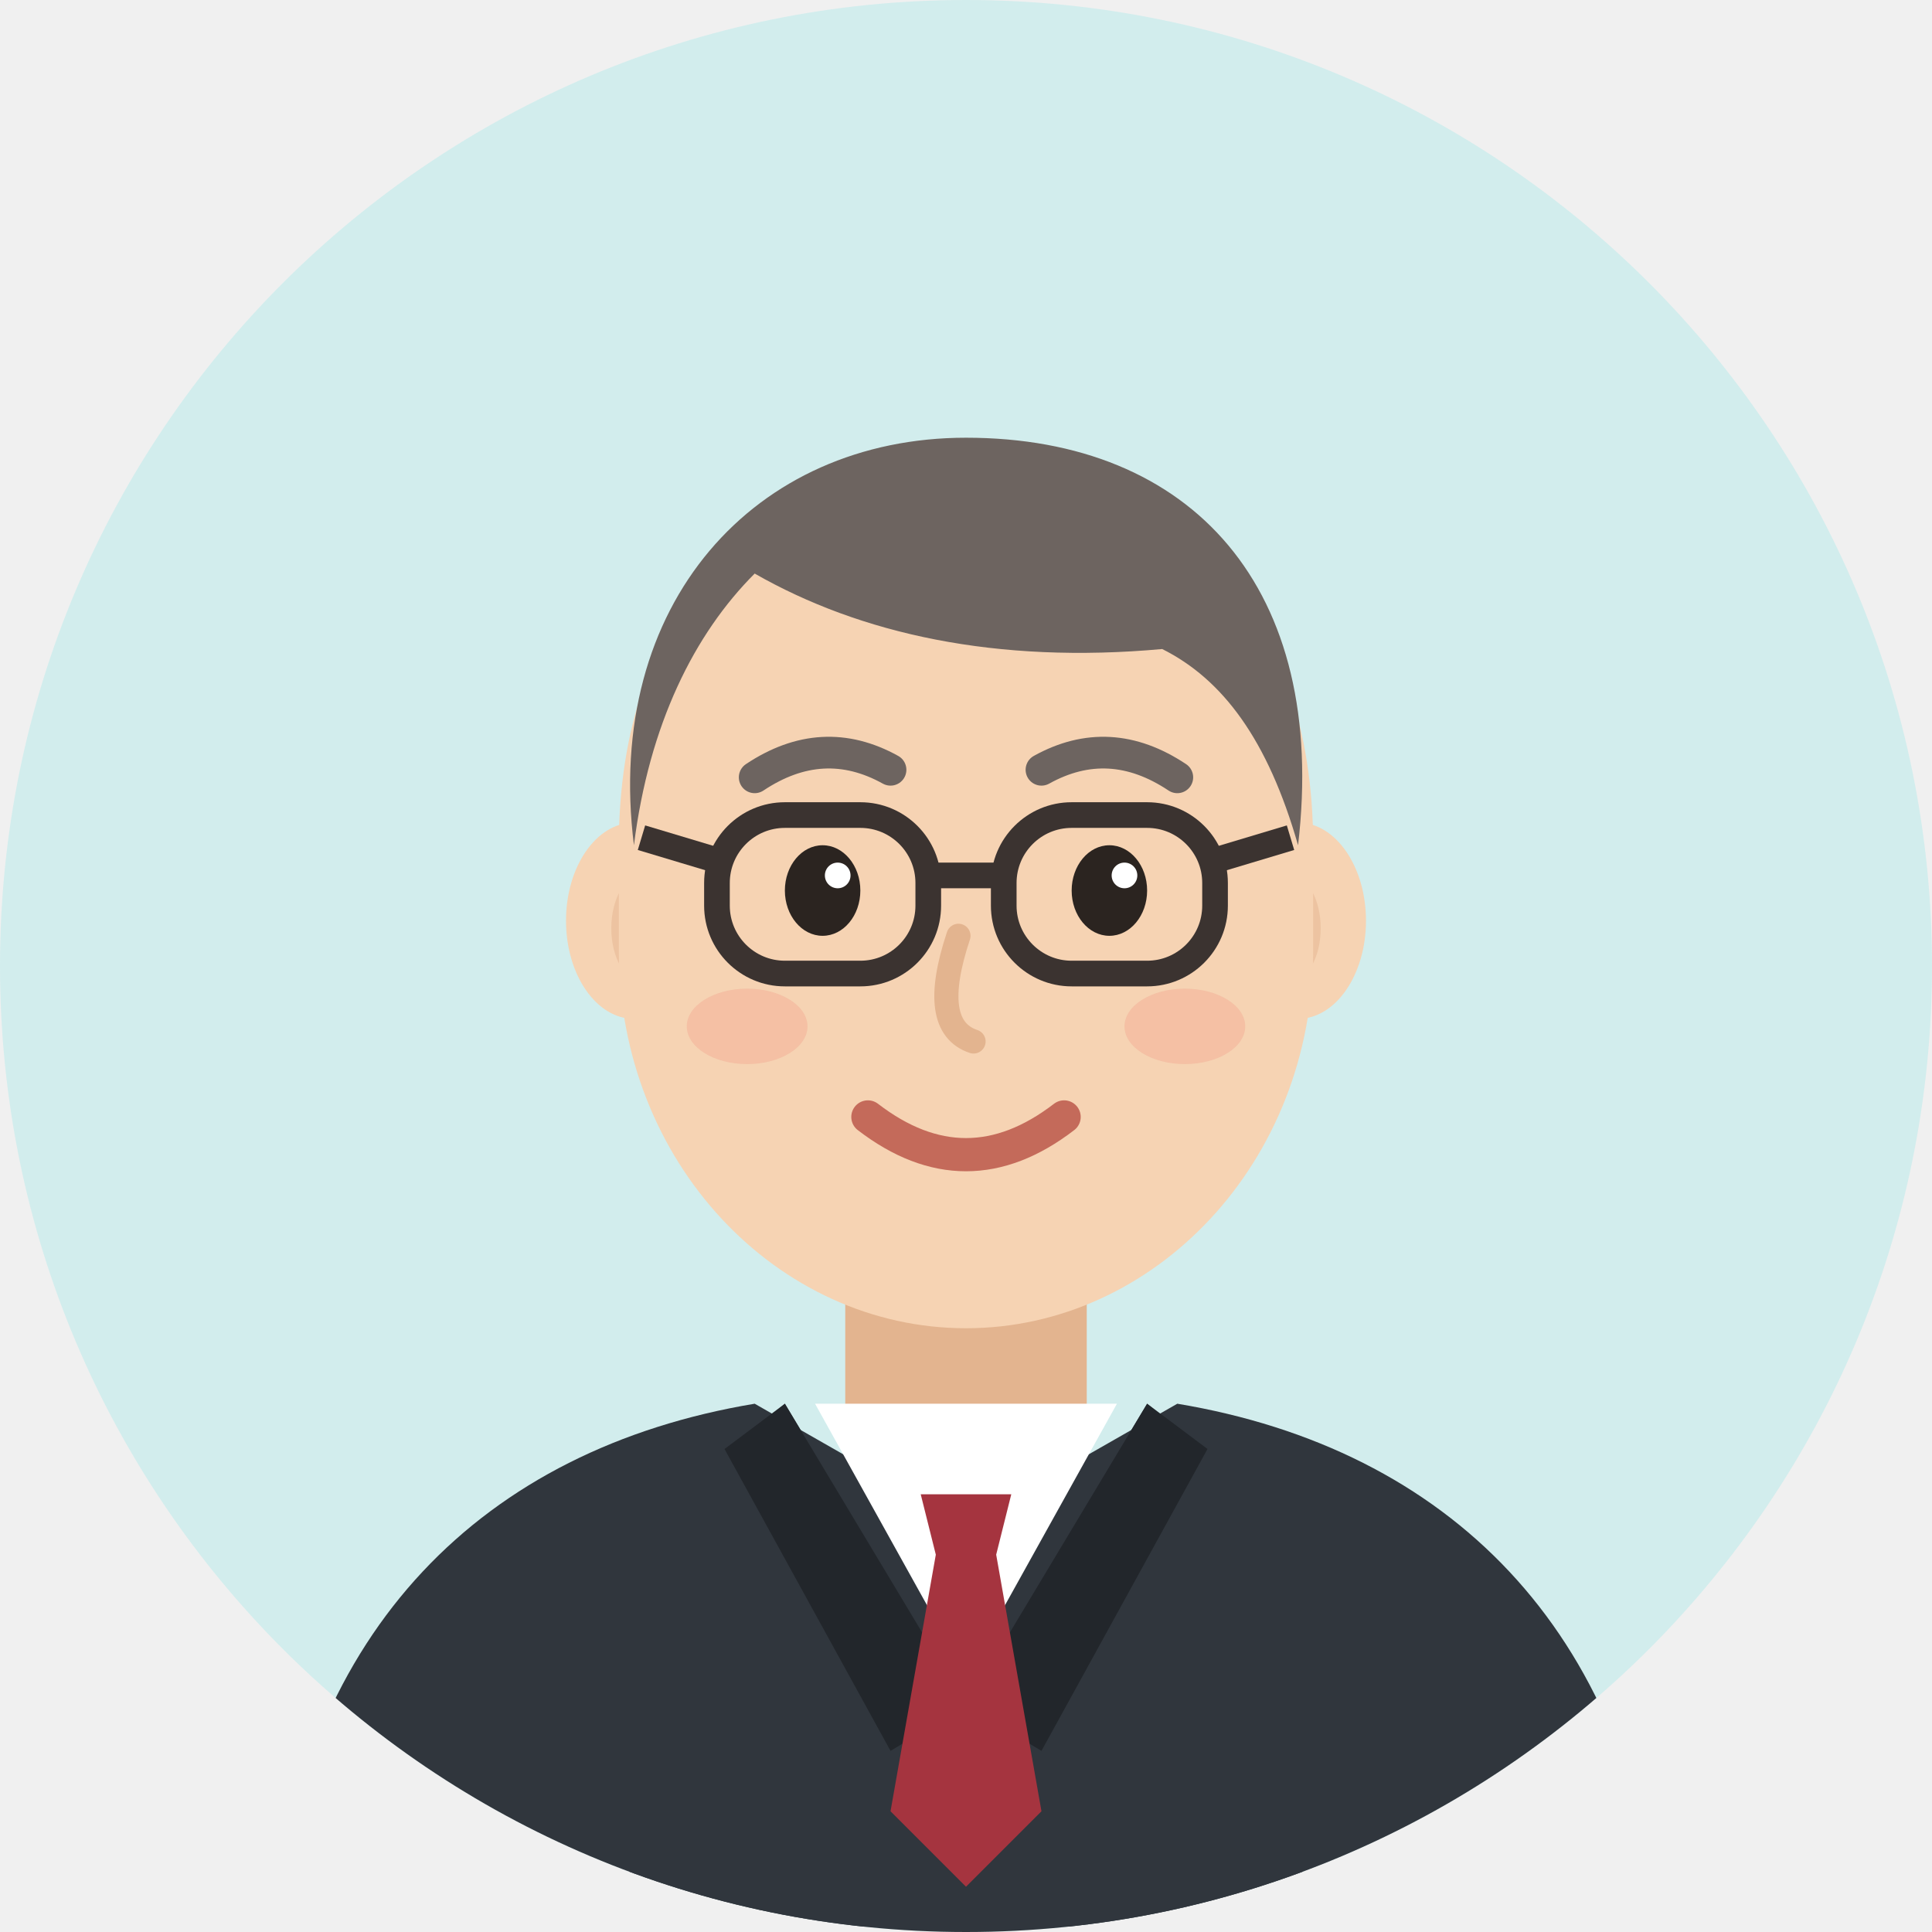
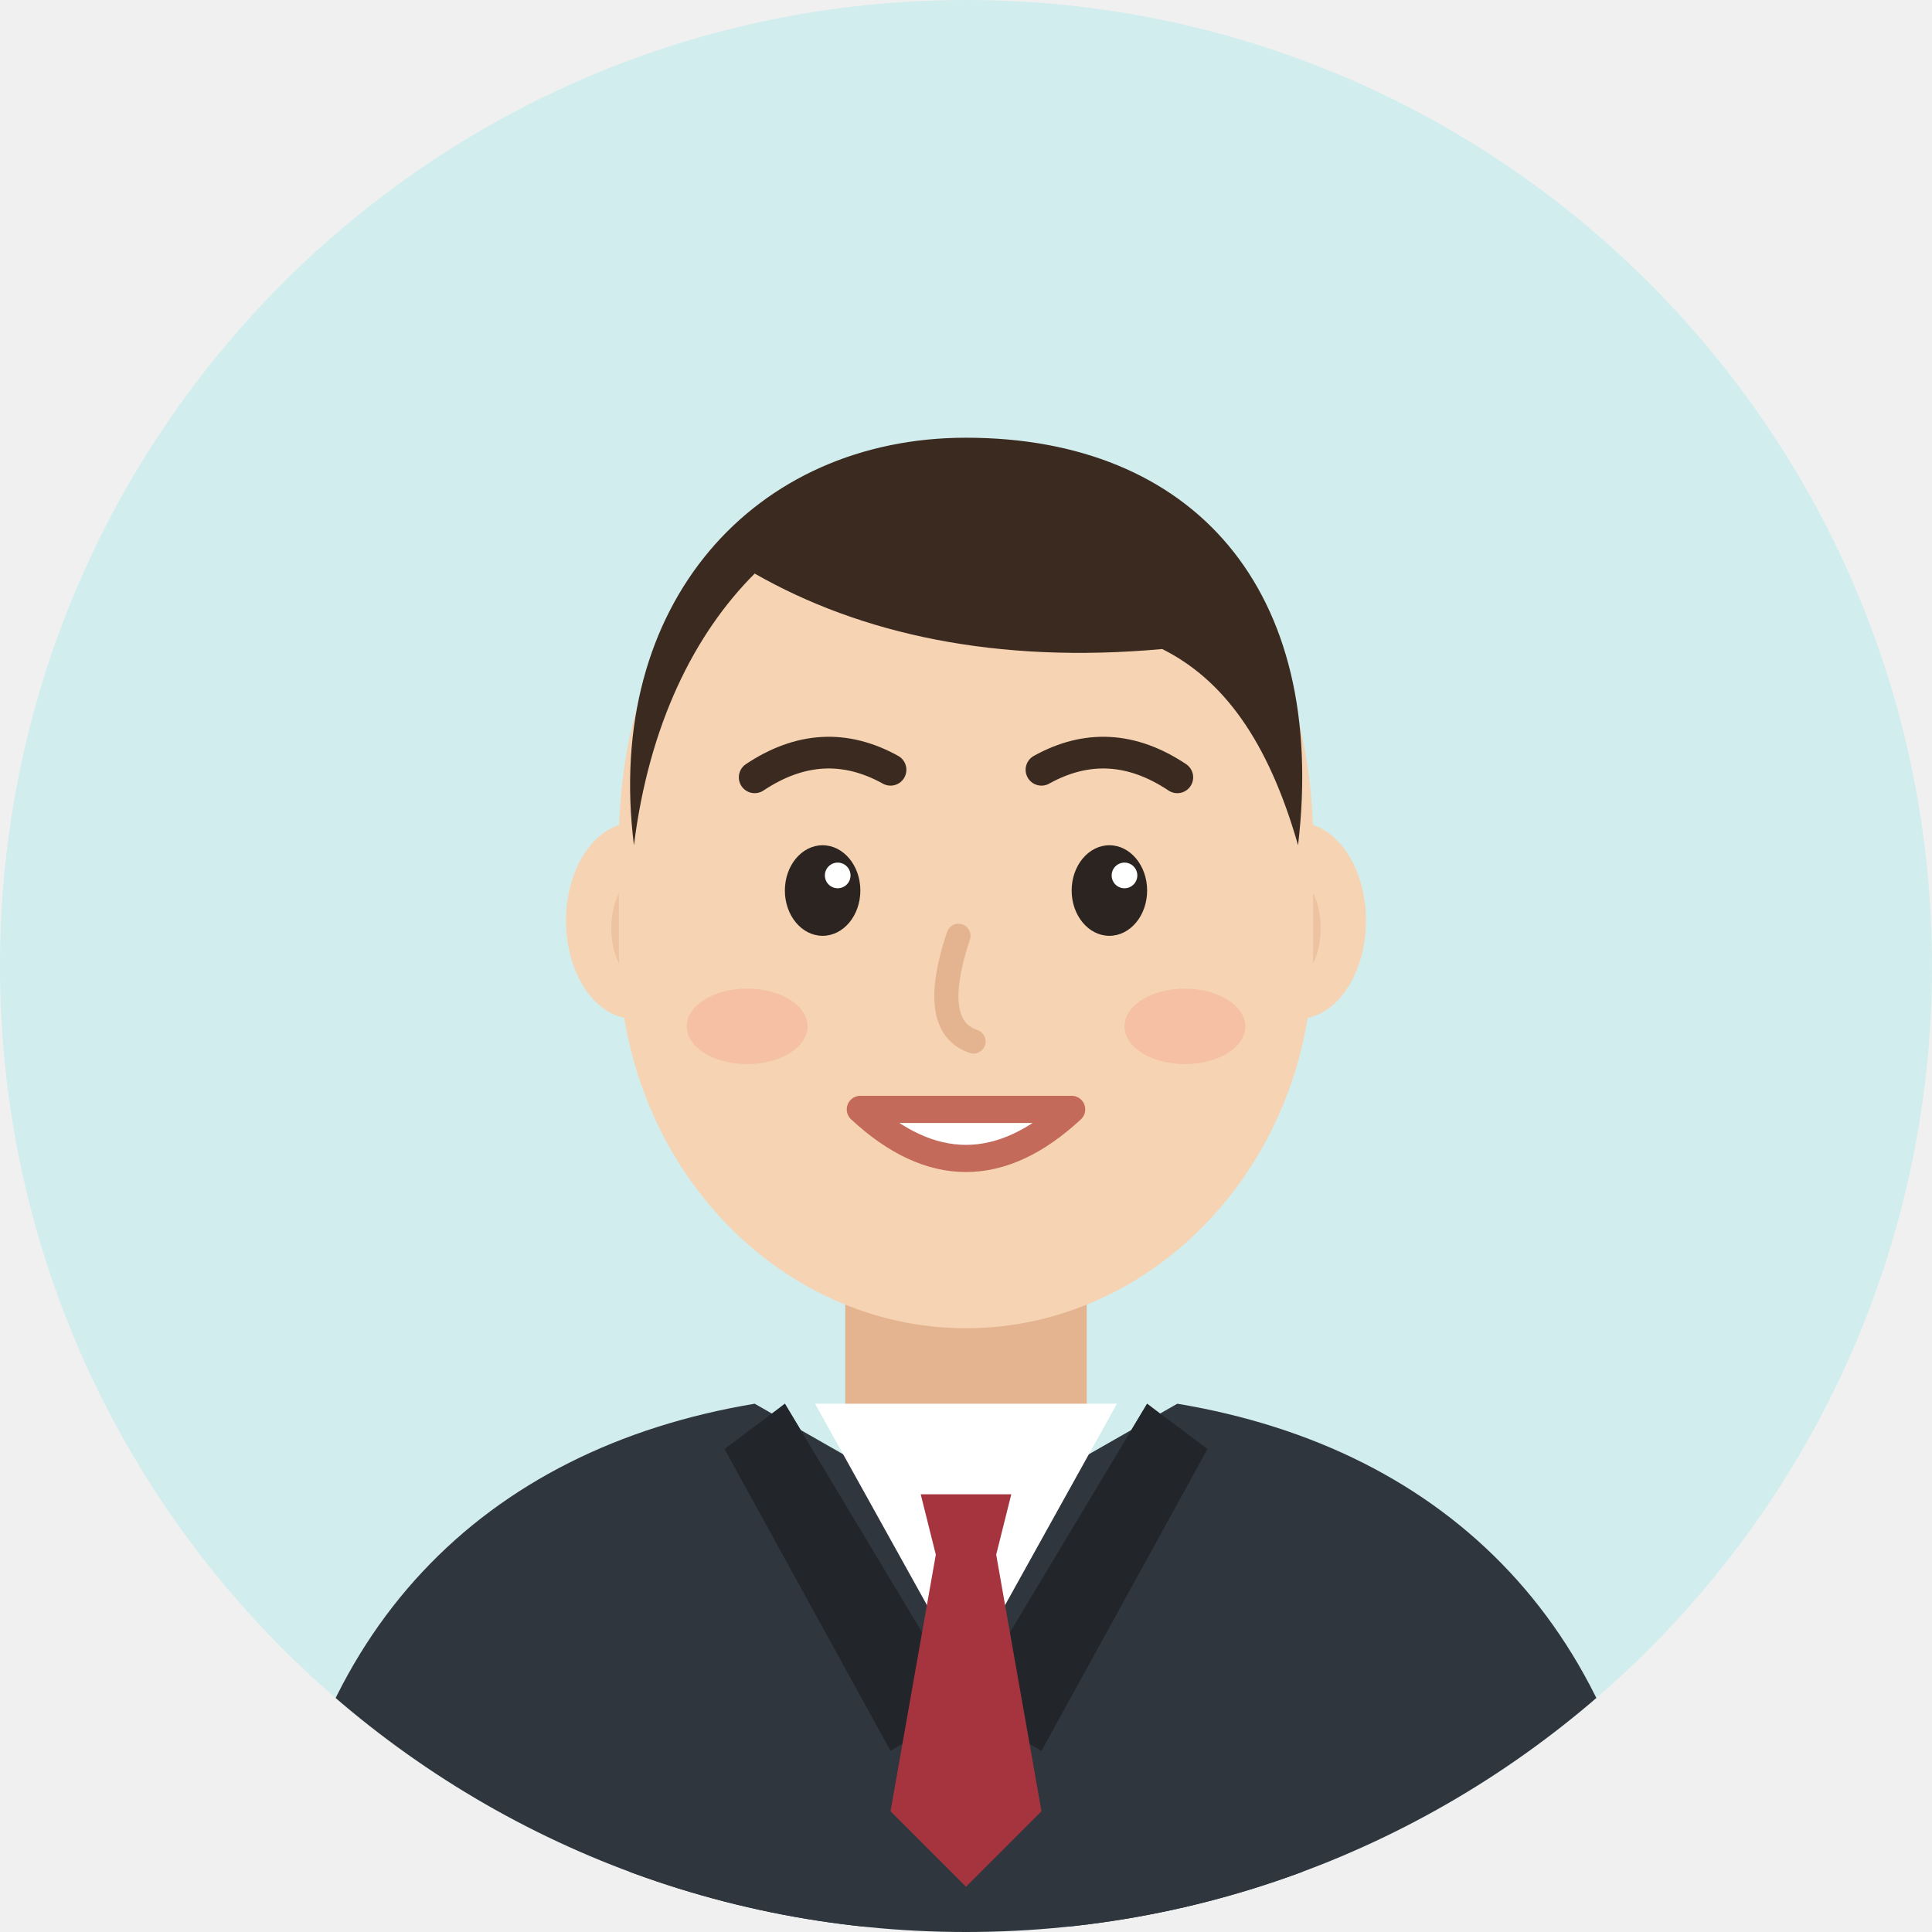
<svg xmlns="http://www.w3.org/2000/svg" viewBox="0 0 256 256" role="img" aria-label="Negócios, direito e finanças, homem">
  <defs>
    <clipPath id="c">
      <circle cx="128" cy="128" r="128" />
    </clipPath>
  </defs>
  <circle cx="128" cy="128" r="128" fill="#d2eded" />
  <g clip-path="url(#c)">
    <path d="M112 160h32v26c0 8-32 8-32 0z" fill="#e3b48f" />
    <path d="M36 256c4-40 28-64 64-70l28 16 28-16c36 6 60 30 64 70z" fill="#30363d" />
    <path d="M108 186l20 36 20-36z" fill="#ffffff" />
    <path d="M104 186l24 40-14 30h-30l-4-50zM152 186l-24 40 14 30h30l4-50z" fill="#30363d" />
    <path d="M104 186l24 40-10 6-22-40zM152 186l-24 40 10 6 22-40z" fill="#22262b" />
    <path d="M122 198h12l-2 8 6 34-10 10-10-10 6-34z" fill="#a5343f" />
    <ellipse cx="84" cy="122" rx="9" ry="13" fill="#f6d3b3" />
    <ellipse cx="172" cy="122" rx="9" ry="13" fill="#f6d3b3" />
    <ellipse cx="85" cy="123" rx="4" ry="7" fill="#e3b48f" opacity=".5" />
    <ellipse cx="171" cy="123" rx="4" ry="7" fill="#e3b48f" opacity=".5" />
    <path d="M128 62c28 0 46 19 46 50v14c0 28-21 50-46 50s-46-22-46-50v-14c0-31 18-50 46-50z" fill="#f6d3b3" />
-     <path d="M100 103q9-6 18-1" stroke="#6d6460" stroke-width="4.2" fill="none" stroke-linecap="round" />
-     <path d="M138 102q9-5 18 1" stroke="#6d6460" stroke-width="4.2" fill="none" stroke-linecap="round" />
+     <path d="M100 103q9-6 18-1" stroke="#3b2a20" stroke-width="4.2" fill="none" stroke-linecap="round" />
+     <path d="M138 102q9-5 18 1" stroke="#3b2a20" stroke-width="4.2" fill="none" stroke-linecap="round" />
    <ellipse cx="109" cy="118" rx="5" ry="6" fill="#2b2420" />
    <ellipse cx="147" cy="118" rx="5" ry="6" fill="#2b2420" />
    <circle cx="111" cy="116" r="1.7" fill="#fff" />
    <circle cx="149" cy="116" r="1.7" fill="#fff" />
    <path d="M127 124q-4 12 2 14" stroke="#e3b48f" stroke-width="3.2" fill="none" stroke-linecap="round" />
    <ellipse cx="99" cy="136" rx="8" ry="5" fill="#ef8f7d" opacity=".28" />
    <ellipse cx="157" cy="136" rx="8" ry="5" fill="#ef8f7d" opacity=".28" />
-     <path d="M115 148q13 10 26 0" stroke="#c46a5a" stroke-width="4.4" fill="none" stroke-linecap="round" />
-     <path d="M84 112c-4-32 16-54 44-54 30 0 48 20 44 54-4-14-10-22-18-26-22 2-40-2-54-10-8 8-14 20-16 36z" fill="#6d6460" />
-     <g fill="none" stroke="#3b3330" stroke-width="3.4">
-       <rect x="95" y="108" width="28" height="21" rx="9" />
-       <rect x="133" y="108" width="28" height="21" rx="9" />
-       <path d="M123 116h10M95 114l-10-3M161 114l10-3" />
-     </g>
+     <path d="M114 147q14 13 28 0z" fill="#fff" stroke="#c46a5a" stroke-width="3.6" stroke-linejoin="round" />
+     <path d="M84 112c-4-32 16-54 44-54 30 0 48 20 44 54-4-14-10-22-18-26-22 2-40-2-54-10-8 8-14 20-16 36z" fill="#3b2a20" />
  </g>
</svg>
